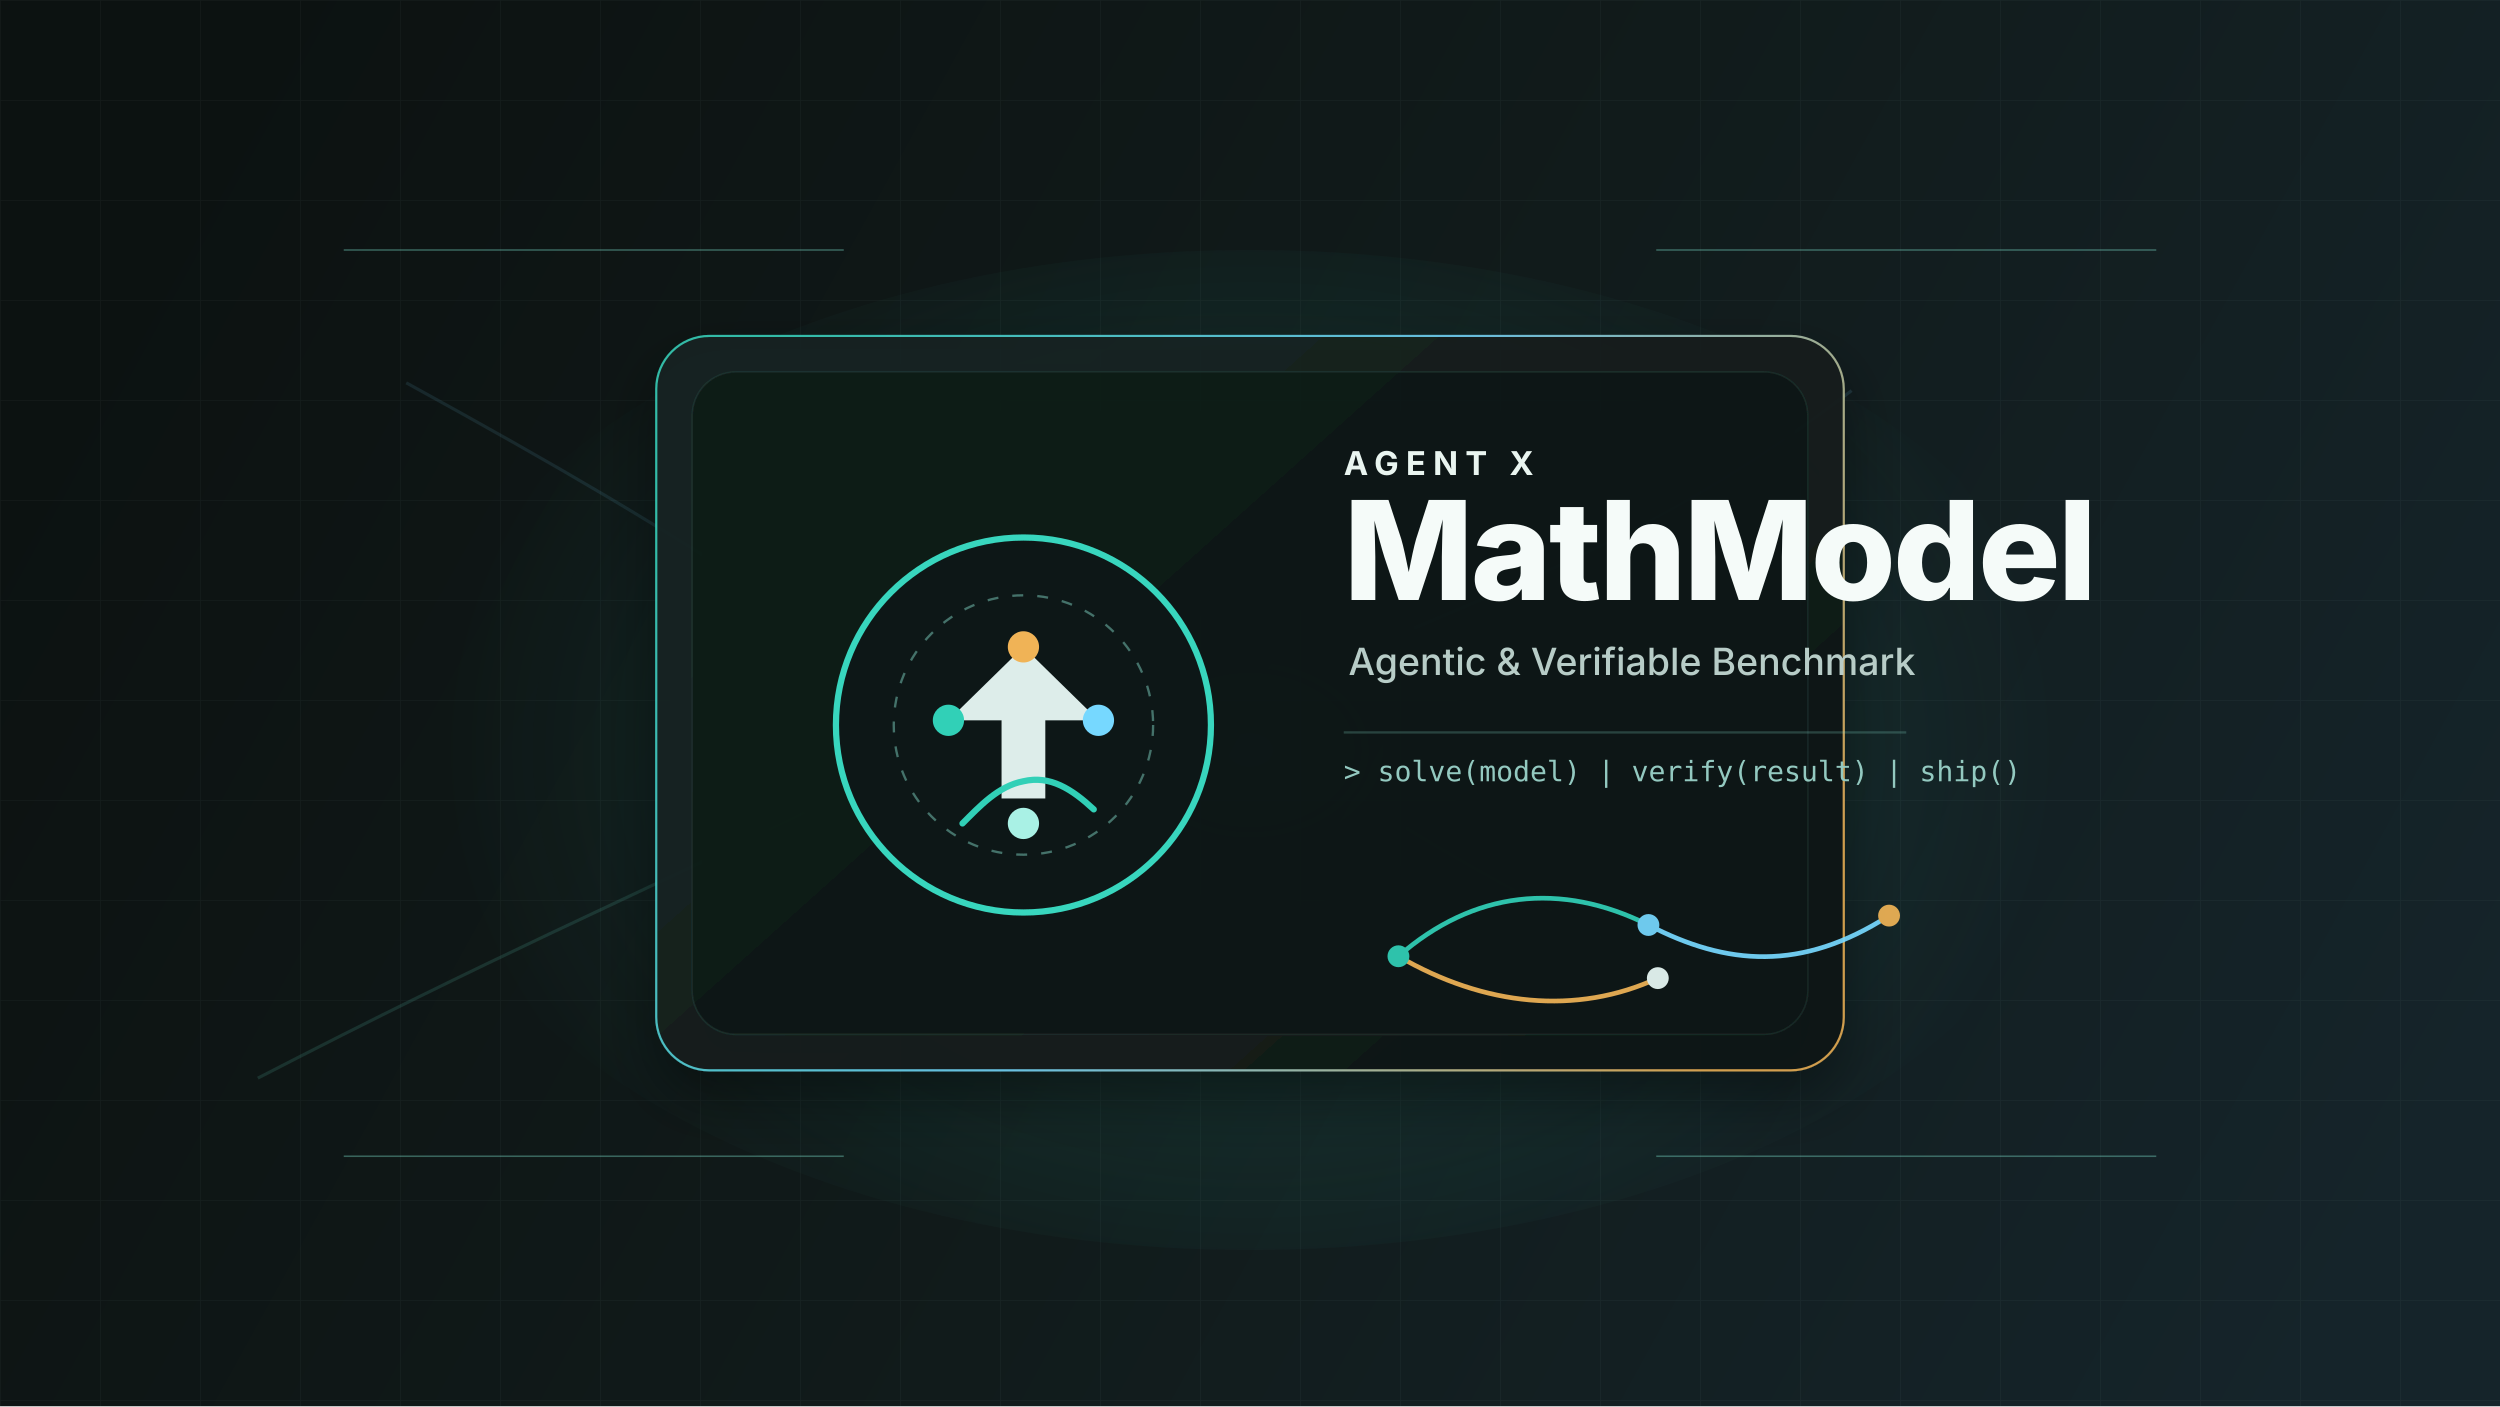
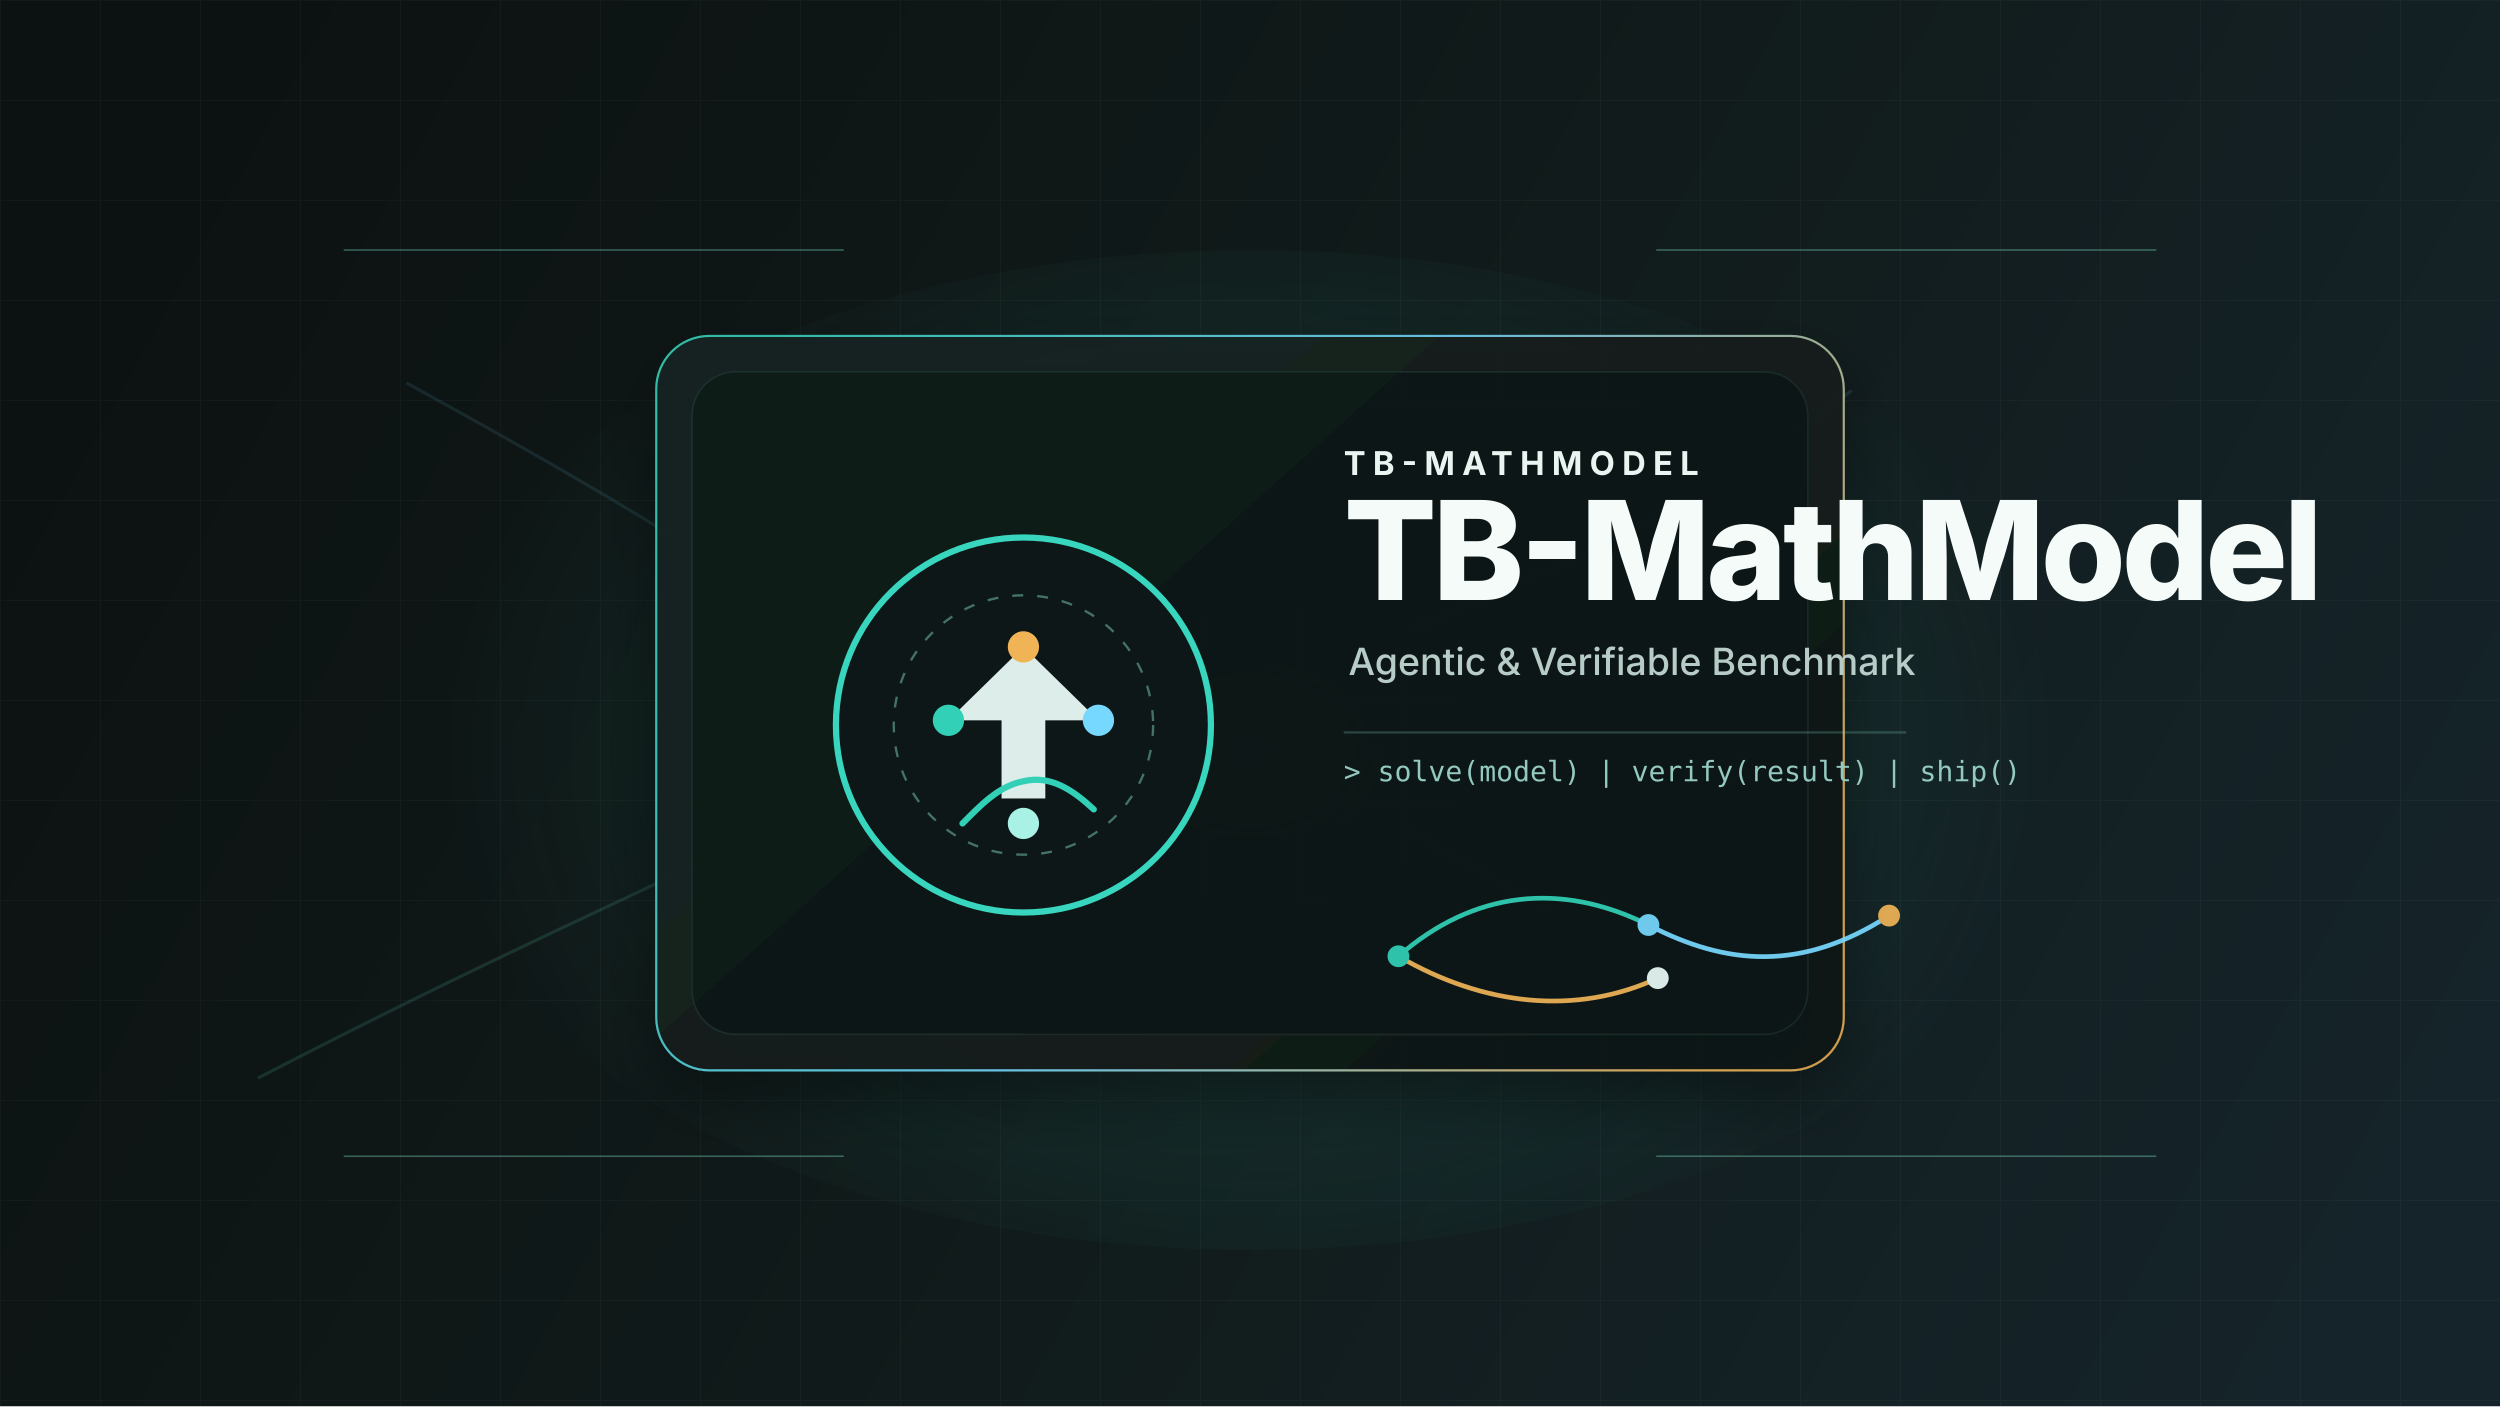
<svg xmlns="http://www.w3.org/2000/svg" width="1600" height="900" viewBox="0 0 1600 900" fill="none" role="img" aria-labelledby="title desc">
  <defs>
    <linearGradient id="bg" x1="120" y1="80" x2="1500" y2="840" gradientUnits="userSpaceOnUse">
      <stop stop-color="#0C1211" />
      <stop offset="0.52" stop-color="#111B1B" />
      <stop offset="1" stop-color="#15242A" />
    </linearGradient>
    <linearGradient id="stroke" x1="470" y1="250" x2="1110" y2="650" gradientUnits="userSpaceOnUse">
      <stop stop-color="#38D6BE" />
      <stop offset="0.5" stop-color="#76D8FF" />
      <stop offset="1" stop-color="#F0B356" />
    </linearGradient>
    <linearGradient id="panel" x1="610" y1="235" x2="995" y2="665" gradientUnits="userSpaceOnUse">
      <stop stop-color="#162423" stop-opacity="0.95" />
      <stop offset="1" stop-color="#101817" stop-opacity="0.96" />
    </linearGradient>
    <radialGradient id="glow" cx="0" cy="0" r="1" gradientUnits="userSpaceOnUse" gradientTransform="translate(800 480) rotate(90) scale(380 520)">
      <stop stop-color="#31D0B7" stop-opacity="0.24" />
      <stop offset="0.58" stop-color="#31D0B7" stop-opacity="0.08" />
      <stop offset="1" stop-color="#31D0B7" stop-opacity="0" />
    </radialGradient>
    <pattern id="grid" width="64" height="64" patternUnits="userSpaceOnUse">
      <path d="M 64 0 H 0 V 64" stroke="#B4DAD2" stroke-opacity="0.08" stroke-width="1" />
    </pattern>
    <filter id="shadow" x="-40%" y="-40%" width="180%" height="180%">
      <feDropShadow dx="0" dy="18" stdDeviation="18" flood-color="#000000" flood-opacity="0.4" />
    </filter>
  </defs>
  <rect width="1600" height="900" fill="url(#bg)" />
  <rect width="1600" height="900" fill="url(#grid)" opacity="0.65" />
  <ellipse cx="800" cy="480" rx="540" ry="320" fill="url(#glow)" />
  <g opacity="0.75">
    <path d="M165 690 C 320 610, 392 580, 515 520" stroke="#6EEAD0" stroke-opacity="0.18" stroke-width="2" />
    <path d="M1185 250 C 1080 330, 1004 360, 905 402" stroke="#76D8FF" stroke-opacity="0.18" stroke-width="2" />
    <path d="M1140 665 C 1048 610, 970 573, 900 530" stroke="#F0B356" stroke-opacity="0.15" stroke-width="2" />
    <path d="M260 245 C 360 300, 420 335, 507 392" stroke="#76D8FF" stroke-opacity="0.14" stroke-width="2" />
  </g>
  <g filter="url(#shadow)">
    <rect x="420" y="215" width="760" height="470" rx="34" fill="url(#panel)" stroke="url(#stroke)" stroke-opacity="0.85" stroke-width="1.4" />
    <rect x="443" y="238" width="714" height="424" rx="28" fill="#0E1716" fill-opacity="0.66" stroke="#87F0DE" stroke-opacity="0.08" stroke-width="1" />
  </g>
  <g transform="translate(515 324)">
    <circle cx="140" cy="140" r="120" fill="#0D1717" stroke="url(#stroke)" stroke-width="4" />
    <circle cx="140" cy="140" r="83" fill="none" stroke="#8BE5D3" stroke-opacity="0.44" stroke-width="1.5" stroke-dasharray="7 9" />
    <path d="M92 137 L 140 90 L 188 137 L 154 137 L 154 187 L 126 187 L 126 137 Z" fill="#EAFBF7" fill-opacity="0.94" />
    <path d="M101 203 C 112 192, 124 179, 140 176 C 157 172, 171 181, 185 194" stroke="#31D0B7" stroke-width="4" stroke-linecap="round" />
    <circle cx="92" cy="137" r="10" fill="#31D0B7" />
    <circle cx="188" cy="137" r="10" fill="#76D8FF" />
    <circle cx="140" cy="90" r="10" fill="#F0B356" />
    <circle cx="140" cy="203" r="10" fill="#A9F1E5" />
  </g>
  <g transform="translate(860 304)">
-     <text x="0" y="0" fill="#E9F5F0" font-family="Inter, 'Segoe UI', sans-serif" font-size="21" font-weight="700" letter-spacing="0.22em">AGENT X</text>
-     <text x="0" y="80" fill="#F5FBF9" font-family="Inter, 'Segoe UI', sans-serif" font-size="88" font-weight="800" letter-spacing="-0.02em">MathModel</text>
+     <text x="0" y="0" fill="#E9F5F0" font-family="Inter, 'Segoe UI', sans-serif" font-size="21" font-weight="700" letter-spacing="0.22em">TB-MATHMODEL</text>
+     <text x="0" y="80" fill="#F5FBF9" font-family="Inter, 'Segoe UI', sans-serif" font-size="88" font-weight="800" letter-spacing="-0.03em">TB-MathModel</text>
    <text x="3" y="128" fill="#B7CCC7" font-family="Inter, 'Segoe UI', sans-serif" font-size="24" font-weight="500">Agentic &amp; Verifiable Benchmark</text>
    <g transform="translate(0 164)">
      <rect x="0" y="0" width="360" height="1.5" fill="#8BE5D3" fill-opacity="0.22" />
      <text x="0" y="32" fill="#93C9C0" font-family="ui-monospace, SFMono-Regular, Menlo, monospace" font-size="18" font-weight="500">&gt; solve(model)  |  verify(result)  |  ship()</text>
    </g>
  </g>
  <g transform="translate(895 552)" opacity="0.92">
    <path d="M0 60 C 48 18, 104 12, 160 40" stroke="#31D0B7" stroke-width="3" stroke-linecap="round" />
    <path d="M160 40 C 210 66, 258 70, 314 34" stroke="#76D8FF" stroke-width="3" stroke-linecap="round" />
    <path d="M0 60 C 55 92, 114 98, 166 74" stroke="#F0B356" stroke-width="3" stroke-linecap="round" />
    <circle cx="0" cy="60" r="7" fill="#31D0B7" />
    <circle cx="160" cy="40" r="7" fill="#76D8FF" />
    <circle cx="314" cy="34" r="7" fill="#F0B356" />
    <circle cx="166" cy="74" r="7" fill="#EAFBF7" />
  </g>
  <g opacity="0.35">
    <path d="M220 160 H 540" stroke="#86F4DE" stroke-width="1" />
    <path d="M1060 160 H 1380" stroke="#86F4DE" stroke-width="1" />
    <path d="M220 740 H 540" stroke="#86F4DE" stroke-width="1" />
    <path d="M1060 740 H 1380" stroke="#86F4DE" stroke-width="1" />
  </g>
</svg>
